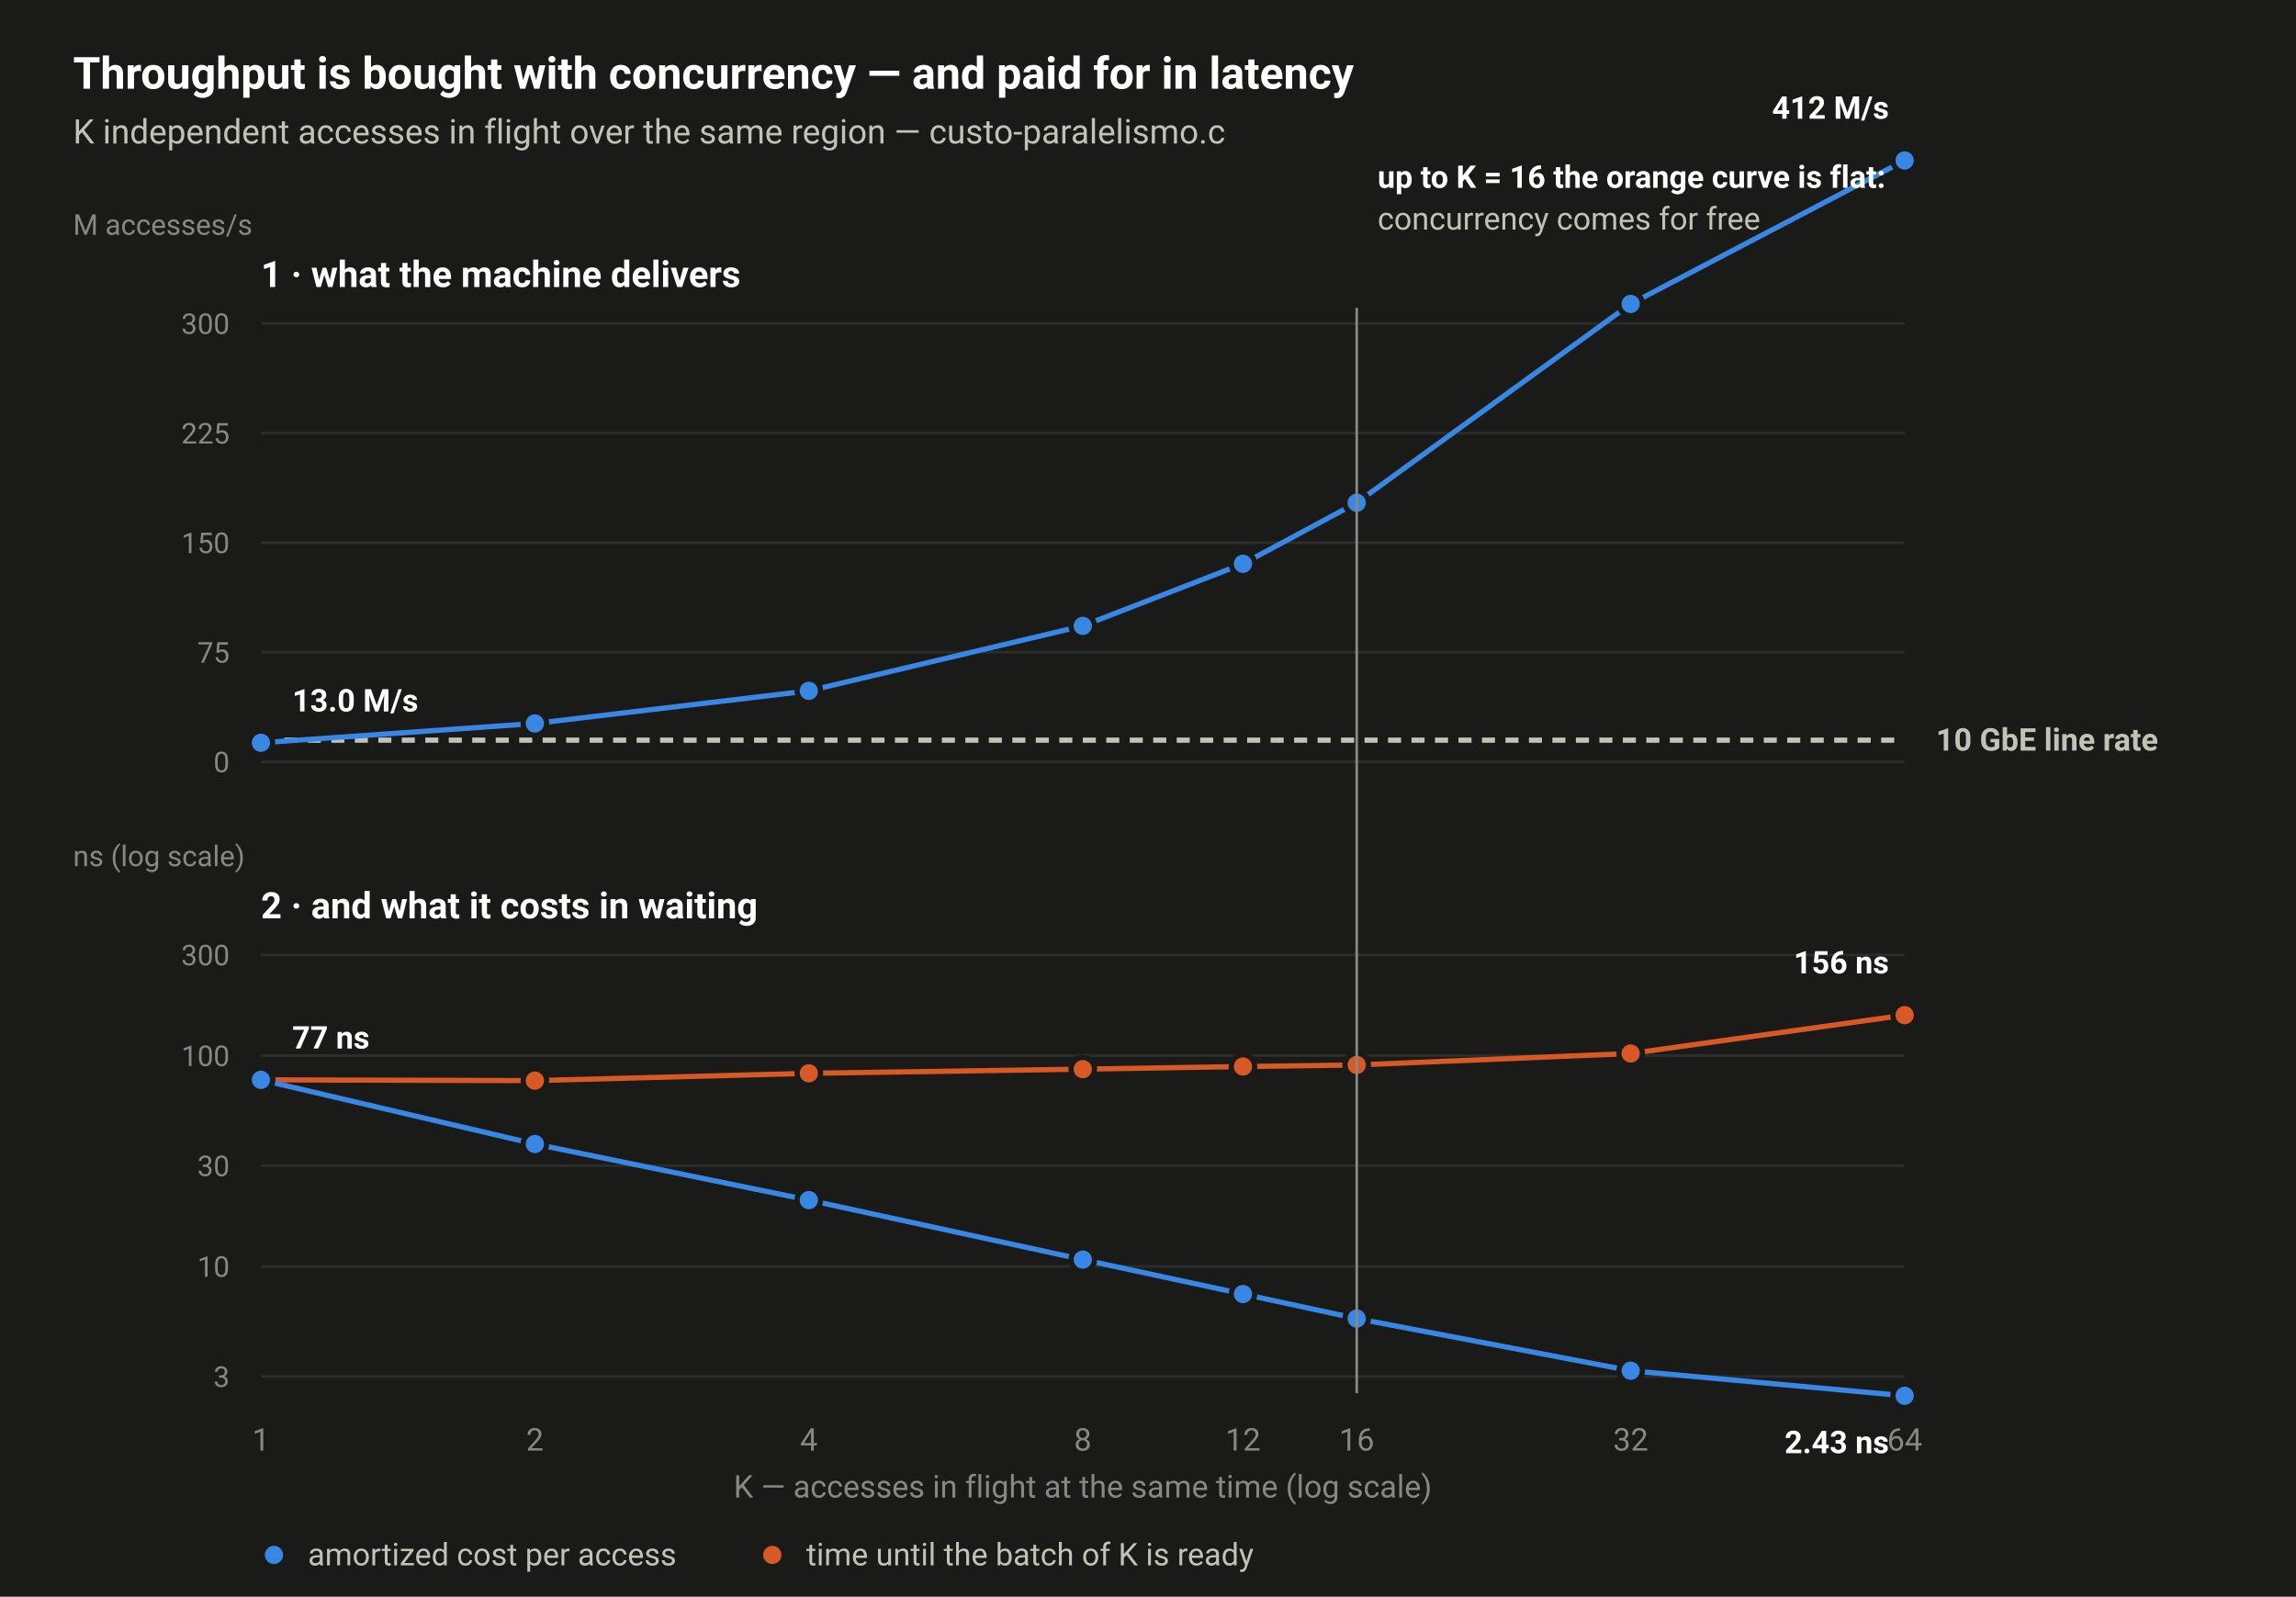
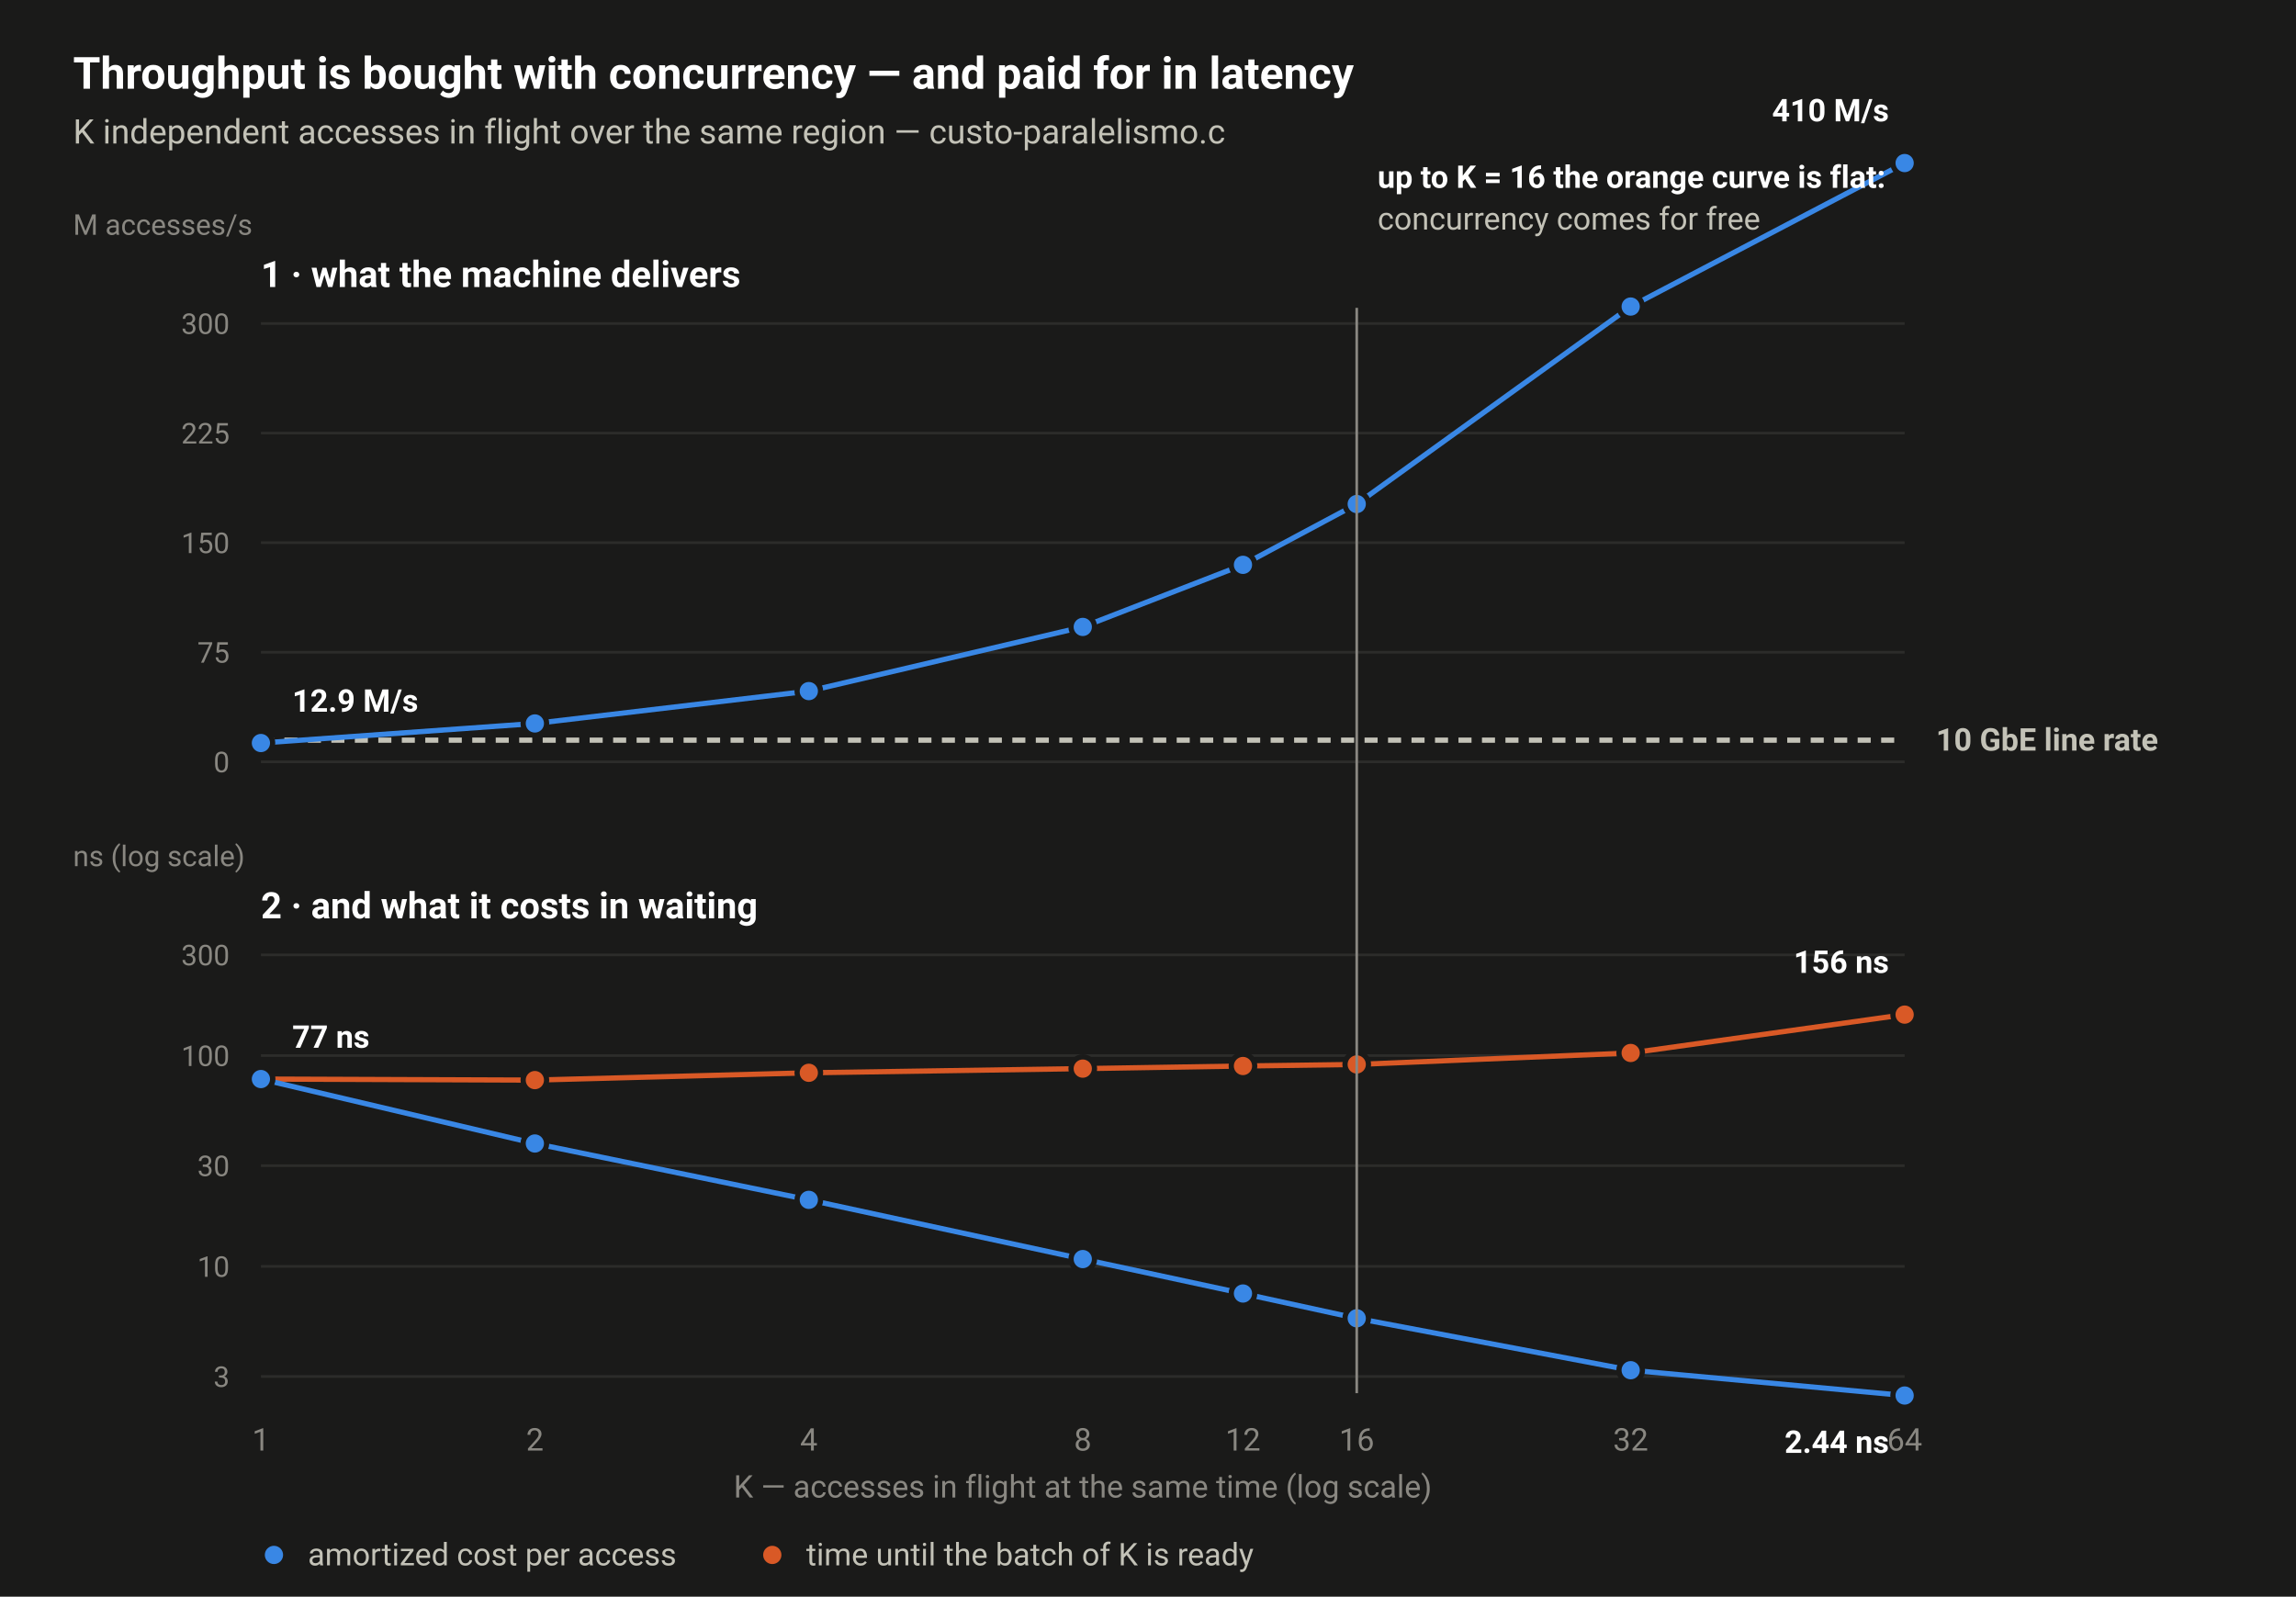
<svg xmlns="http://www.w3.org/2000/svg" viewBox="0 0 880 612" width="880" height="612" role="img" aria-labelledby="t d" font-family="system-ui, -apple-system, 'Segoe UI', Roboto, sans-serif">
  <rect width="880" height="612" fill="#1a1a19" />
  <text x="28.0" y="34.0" fill="#ffffff" font-size="17" font-weight="600" text-anchor="start" font-family="system-ui, -apple-system, 'Segoe UI', Roboto, sans-serif">Throughput is bought with concurrency — and paid for in latency</text>
  <text x="28.0" y="55.0" fill="#c3c2b7" font-size="13" font-weight="400" text-anchor="start" font-family="system-ui, -apple-system, 'Segoe UI', Roboto, sans-serif">K independent accesses in flight over the same region — custo-paralelismo.c</text>
  <text x="100.0" y="110.0" fill="#ffffff" font-size="14" font-weight="600" text-anchor="start" font-family="system-ui, -apple-system, 'Segoe UI', Roboto, sans-serif">1 · what the machine delivers</text>
  <text x="28.0" y="90.0" fill="#898781" font-size="11" font-weight="400" text-anchor="start" font-family="system-ui, -apple-system, 'Segoe UI', Roboto, sans-serif">M accesses/s</text>
  <line x1="100.0" y1="292.0" x2="730.0" y2="292.0" stroke="#2c2c2a" stroke-width="1" />
  <text x="88.0" y="296.0" fill="#898781" font-size="11" font-weight="400" text-anchor="end" font-family="system-ui, -apple-system, 'Segoe UI', Roboto, sans-serif" font-variant-numeric="tabular-nums">0</text>
  <line x1="100.0" y1="250.0" x2="730.0" y2="250.0" stroke="#2c2c2a" stroke-width="1" />
  <text x="88.0" y="254.0" fill="#898781" font-size="11" font-weight="400" text-anchor="end" font-family="system-ui, -apple-system, 'Segoe UI', Roboto, sans-serif" font-variant-numeric="tabular-nums">75</text>
  <line x1="100.0" y1="208.0" x2="730.0" y2="208.0" stroke="#2c2c2a" stroke-width="1" />
  <text x="88.0" y="212.0" fill="#898781" font-size="11" font-weight="400" text-anchor="end" font-family="system-ui, -apple-system, 'Segoe UI', Roboto, sans-serif" font-variant-numeric="tabular-nums">150</text>
  <line x1="100.0" y1="166.0" x2="730.0" y2="166.0" stroke="#2c2c2a" stroke-width="1" />
  <text x="88.0" y="170.0" fill="#898781" font-size="11" font-weight="400" text-anchor="end" font-family="system-ui, -apple-system, 'Segoe UI', Roboto, sans-serif" font-variant-numeric="tabular-nums">225</text>
  <line x1="100.0" y1="124.0" x2="730.0" y2="124.0" stroke="#2c2c2a" stroke-width="1" />
  <text x="88.0" y="128.0" fill="#898781" font-size="11" font-weight="400" text-anchor="end" font-family="system-ui, -apple-system, 'Segoe UI', Roboto, sans-serif" font-variant-numeric="tabular-nums">300</text>
  <line x1="100.0" y1="283.7" x2="730.0" y2="283.7" stroke="#c3c2b7" stroke-width="2" stroke-dasharray="5 4" />
  <text x="742.0" y="287.7" fill="#c3c2b7" font-size="12" font-weight="600" text-anchor="start" font-family="system-ui, -apple-system, 'Segoe UI', Roboto, sans-serif">10 GbE line rate</text>
-   <polyline points="100.0,284.7 205.0,277.3 310.0,264.8 415.0,239.9 476.4,216.1 520.0,192.7 625.0,116.5 730.0,61.5" fill="none" stroke="#3987e5" stroke-width="2" stroke-linejoin="round" stroke-linecap="round" />
-   <circle cx="100.0" cy="284.7" r="4.5" fill="#3987e5" stroke="#1a1a19" stroke-width="2" />
+   <polyline points="100.0,284.8 205.0,277.3 310.0,264.9 415.0,240.3 476.4,216.5 520.0,193.2 625.0,117.5 730.0,62.5" fill="none" stroke="#3987e5" stroke-width="2" stroke-linejoin="round" stroke-linecap="round" />
+   <circle cx="100.0" cy="284.8" r="4.5" fill="#3987e5" stroke="#1a1a19" stroke-width="2" />
  <circle cx="205.0" cy="277.3" r="4.5" fill="#3987e5" stroke="#1a1a19" stroke-width="2" />
-   <circle cx="310.0" cy="264.8" r="4.5" fill="#3987e5" stroke="#1a1a19" stroke-width="2" />
-   <circle cx="415.0" cy="239.9" r="4.5" fill="#3987e5" stroke="#1a1a19" stroke-width="2" />
-   <circle cx="476.4" cy="216.1" r="4.5" fill="#3987e5" stroke="#1a1a19" stroke-width="2" />
-   <circle cx="520.0" cy="192.7" r="4.5" fill="#3987e5" stroke="#1a1a19" stroke-width="2" />
-   <circle cx="625.0" cy="116.5" r="4.5" fill="#3987e5" stroke="#1a1a19" stroke-width="2" />
-   <circle cx="730.0" cy="61.5" r="4.5" fill="#3987e5" stroke="#1a1a19" stroke-width="2" />
-   <text x="724.0" y="45.5" fill="#ffffff" font-size="12" font-weight="600" text-anchor="end" font-family="system-ui, -apple-system, 'Segoe UI', Roboto, sans-serif" font-variant-numeric="tabular-nums">412 M/s</text>
-   <text x="112.0" y="272.7" fill="#ffffff" font-size="12" font-weight="600" text-anchor="start" font-family="system-ui, -apple-system, 'Segoe UI', Roboto, sans-serif" font-variant-numeric="tabular-nums">13.0 M/s</text>
+   <circle cx="310.0" cy="264.9" r="4.5" fill="#3987e5" stroke="#1a1a19" stroke-width="2" />
+   <circle cx="415.0" cy="240.3" r="4.5" fill="#3987e5" stroke="#1a1a19" stroke-width="2" />
+   <circle cx="476.4" cy="216.5" r="4.5" fill="#3987e5" stroke="#1a1a19" stroke-width="2" />
+   <circle cx="520.0" cy="193.2" r="4.5" fill="#3987e5" stroke="#1a1a19" stroke-width="2" />
+   <circle cx="625.0" cy="117.5" r="4.5" fill="#3987e5" stroke="#1a1a19" stroke-width="2" />
+   <circle cx="730.0" cy="62.5" r="4.5" fill="#3987e5" stroke="#1a1a19" stroke-width="2" />
+   <text x="724.0" y="46.5" fill="#ffffff" font-size="12" font-weight="600" text-anchor="end" font-family="system-ui, -apple-system, 'Segoe UI', Roboto, sans-serif" font-variant-numeric="tabular-nums">410 M/s</text>
+   <text x="112.0" y="272.8" fill="#ffffff" font-size="12" font-weight="600" text-anchor="start" font-family="system-ui, -apple-system, 'Segoe UI', Roboto, sans-serif" font-variant-numeric="tabular-nums">12.9 M/s</text>
  <text x="100.0" y="352.0" fill="#ffffff" font-size="14" font-weight="600" text-anchor="start" font-family="system-ui, -apple-system, 'Segoe UI', Roboto, sans-serif">2 · and what it costs in waiting</text>
  <text x="28.0" y="332.0" fill="#898781" font-size="11" font-weight="400" text-anchor="start" font-family="system-ui, -apple-system, 'Segoe UI', Roboto, sans-serif">ns (log scale)</text>
  <line x1="100.0" y1="527.6" x2="730.0" y2="527.6" stroke="#2c2c2a" stroke-width="1" />
  <text x="88.0" y="531.6" fill="#898781" font-size="11" font-weight="400" text-anchor="end" font-family="system-ui, -apple-system, 'Segoe UI', Roboto, sans-serif" font-variant-numeric="tabular-nums">3</text>
  <line x1="100.0" y1="485.4" x2="730.0" y2="485.4" stroke="#2c2c2a" stroke-width="1" />
  <text x="88.0" y="489.4" fill="#898781" font-size="11" font-weight="400" text-anchor="end" font-family="system-ui, -apple-system, 'Segoe UI', Roboto, sans-serif" font-variant-numeric="tabular-nums">10</text>
  <line x1="100.0" y1="446.8" x2="730.0" y2="446.8" stroke="#2c2c2a" stroke-width="1" />
  <text x="88.0" y="450.8" fill="#898781" font-size="11" font-weight="400" text-anchor="end" font-family="system-ui, -apple-system, 'Segoe UI', Roboto, sans-serif" font-variant-numeric="tabular-nums">30</text>
  <line x1="100.0" y1="404.6" x2="730.0" y2="404.6" stroke="#2c2c2a" stroke-width="1" />
  <text x="88.0" y="408.6" fill="#898781" font-size="11" font-weight="400" text-anchor="end" font-family="system-ui, -apple-system, 'Segoe UI', Roboto, sans-serif" font-variant-numeric="tabular-nums">100</text>
  <line x1="100.0" y1="366.0" x2="730.0" y2="366.0" stroke="#2c2c2a" stroke-width="1" />
  <text x="88.0" y="370.0" fill="#898781" font-size="11" font-weight="400" text-anchor="end" font-family="system-ui, -apple-system, 'Segoe UI', Roboto, sans-serif" font-variant-numeric="tabular-nums">300</text>
-   <polyline points="100.0,413.9 205.0,414.2 310.0,411.4 415.0,409.8 476.4,408.8 520.0,408.2 625.0,403.8 730.0,389.1" fill="none" stroke="#d95926" stroke-width="2" stroke-linejoin="round" stroke-linecap="round" />
-   <polyline points="100.0,413.9 205.0,438.5 310.0,460.0 415.0,482.8 476.4,496.0 520.0,505.4 625.0,525.4 730.0,535.0" fill="none" stroke="#3987e5" stroke-width="2" stroke-linejoin="round" stroke-linecap="round" />
-   <circle cx="100.0" cy="413.9" r="4.5" fill="#d95926" stroke="#1a1a19" stroke-width="2" />
-   <circle cx="205.0" cy="414.2" r="4.5" fill="#d95926" stroke="#1a1a19" stroke-width="2" />
-   <circle cx="310.0" cy="411.4" r="4.5" fill="#d95926" stroke="#1a1a19" stroke-width="2" />
-   <circle cx="415.0" cy="409.8" r="4.5" fill="#d95926" stroke="#1a1a19" stroke-width="2" />
-   <circle cx="476.4" cy="408.8" r="4.5" fill="#d95926" stroke="#1a1a19" stroke-width="2" />
-   <circle cx="520.0" cy="408.2" r="4.5" fill="#d95926" stroke="#1a1a19" stroke-width="2" />
-   <circle cx="625.0" cy="403.8" r="4.5" fill="#d95926" stroke="#1a1a19" stroke-width="2" />
-   <circle cx="730.0" cy="389.1" r="4.5" fill="#d95926" stroke="#1a1a19" stroke-width="2" />
-   <circle cx="100.0" cy="413.9" r="4.5" fill="#3987e5" stroke="#1a1a19" stroke-width="2" />
-   <circle cx="205.0" cy="438.5" r="4.5" fill="#3987e5" stroke="#1a1a19" stroke-width="2" />
-   <circle cx="310.0" cy="460.0" r="4.5" fill="#3987e5" stroke="#1a1a19" stroke-width="2" />
-   <circle cx="415.0" cy="482.8" r="4.5" fill="#3987e5" stroke="#1a1a19" stroke-width="2" />
-   <circle cx="476.4" cy="496.0" r="4.5" fill="#3987e5" stroke="#1a1a19" stroke-width="2" />
-   <circle cx="520.0" cy="505.4" r="4.5" fill="#3987e5" stroke="#1a1a19" stroke-width="2" />
-   <circle cx="625.0" cy="525.4" r="4.5" fill="#3987e5" stroke="#1a1a19" stroke-width="2" />
-   <circle cx="730.0" cy="535.0" r="4.5" fill="#3987e5" stroke="#1a1a19" stroke-width="2" />
-   <text x="724.0" y="373.1" fill="#ffffff" font-size="12" font-weight="600" text-anchor="end" font-family="system-ui, -apple-system, 'Segoe UI', Roboto, sans-serif" font-variant-numeric="tabular-nums">156 ns</text>
-   <text x="724.0" y="557.0" fill="#ffffff" font-size="12" font-weight="600" text-anchor="end" font-family="system-ui, -apple-system, 'Segoe UI', Roboto, sans-serif" font-variant-numeric="tabular-nums">2.43 ns</text>
-   <text x="112.0" y="401.9" fill="#ffffff" font-size="12" font-weight="600" text-anchor="start" font-family="system-ui, -apple-system, 'Segoe UI', Roboto, sans-serif" font-variant-numeric="tabular-nums">77 ns</text>
+   <polyline points="100.0,413.6 205.0,414.0 310.0,411.2 415.0,409.6 476.4,408.6 520.0,408.0 625.0,403.6 730.0,388.9" fill="none" stroke="#d95926" stroke-width="2" stroke-linejoin="round" stroke-linecap="round" />
+   <polyline points="100.0,413.6 205.0,438.3 310.0,459.9 415.0,482.6 476.4,495.8 520.0,505.3 625.0,525.2 730.0,534.9" fill="none" stroke="#3987e5" stroke-width="2" stroke-linejoin="round" stroke-linecap="round" />
+   <circle cx="100.0" cy="413.6" r="4.5" fill="#d95926" stroke="#1a1a19" stroke-width="2" />
+   <circle cx="205.0" cy="414.0" r="4.5" fill="#d95926" stroke="#1a1a19" stroke-width="2" />
+   <circle cx="310.0" cy="411.2" r="4.5" fill="#d95926" stroke="#1a1a19" stroke-width="2" />
+   <circle cx="415.0" cy="409.6" r="4.5" fill="#d95926" stroke="#1a1a19" stroke-width="2" />
+   <circle cx="476.4" cy="408.6" r="4.5" fill="#d95926" stroke="#1a1a19" stroke-width="2" />
+   <circle cx="520.0" cy="408.0" r="4.5" fill="#d95926" stroke="#1a1a19" stroke-width="2" />
+   <circle cx="625.0" cy="403.6" r="4.5" fill="#d95926" stroke="#1a1a19" stroke-width="2" />
+   <circle cx="730.0" cy="388.9" r="4.5" fill="#d95926" stroke="#1a1a19" stroke-width="2" />
+   <circle cx="100.0" cy="413.6" r="4.5" fill="#3987e5" stroke="#1a1a19" stroke-width="2" />
+   <circle cx="205.0" cy="438.3" r="4.5" fill="#3987e5" stroke="#1a1a19" stroke-width="2" />
+   <circle cx="310.0" cy="459.9" r="4.5" fill="#3987e5" stroke="#1a1a19" stroke-width="2" />
+   <circle cx="415.0" cy="482.6" r="4.5" fill="#3987e5" stroke="#1a1a19" stroke-width="2" />
+   <circle cx="476.4" cy="495.8" r="4.5" fill="#3987e5" stroke="#1a1a19" stroke-width="2" />
+   <circle cx="520.0" cy="505.3" r="4.5" fill="#3987e5" stroke="#1a1a19" stroke-width="2" />
+   <circle cx="625.0" cy="525.2" r="4.5" fill="#3987e5" stroke="#1a1a19" stroke-width="2" />
+   <circle cx="730.0" cy="534.9" r="4.5" fill="#3987e5" stroke="#1a1a19" stroke-width="2" />
+   <text x="724.0" y="372.9" fill="#ffffff" font-size="12" font-weight="600" text-anchor="end" font-family="system-ui, -apple-system, 'Segoe UI', Roboto, sans-serif" font-variant-numeric="tabular-nums">156 ns</text>
+   <text x="724.0" y="556.9" fill="#ffffff" font-size="12" font-weight="600" text-anchor="end" font-family="system-ui, -apple-system, 'Segoe UI', Roboto, sans-serif" font-variant-numeric="tabular-nums">2.44 ns</text>
+   <text x="112.0" y="401.6" fill="#ffffff" font-size="12" font-weight="600" text-anchor="start" font-family="system-ui, -apple-system, 'Segoe UI', Roboto, sans-serif" font-variant-numeric="tabular-nums">77 ns</text>
  <text x="100.0" y="556.0" fill="#898781" font-size="12" font-weight="400" text-anchor="middle" font-family="system-ui, -apple-system, 'Segoe UI', Roboto, sans-serif" font-variant-numeric="tabular-nums">1</text>
  <text x="205.0" y="556.0" fill="#898781" font-size="12" font-weight="400" text-anchor="middle" font-family="system-ui, -apple-system, 'Segoe UI', Roboto, sans-serif" font-variant-numeric="tabular-nums">2</text>
  <text x="310.0" y="556.0" fill="#898781" font-size="12" font-weight="400" text-anchor="middle" font-family="system-ui, -apple-system, 'Segoe UI', Roboto, sans-serif" font-variant-numeric="tabular-nums">4</text>
  <text x="415.0" y="556.0" fill="#898781" font-size="12" font-weight="400" text-anchor="middle" font-family="system-ui, -apple-system, 'Segoe UI', Roboto, sans-serif" font-variant-numeric="tabular-nums">8</text>
  <text x="476.4" y="556.0" fill="#898781" font-size="12" font-weight="400" text-anchor="middle" font-family="system-ui, -apple-system, 'Segoe UI', Roboto, sans-serif" font-variant-numeric="tabular-nums">12</text>
  <text x="520.0" y="556.0" fill="#898781" font-size="12" font-weight="400" text-anchor="middle" font-family="system-ui, -apple-system, 'Segoe UI', Roboto, sans-serif" font-variant-numeric="tabular-nums">16</text>
  <text x="625.0" y="556.0" fill="#898781" font-size="12" font-weight="400" text-anchor="middle" font-family="system-ui, -apple-system, 'Segoe UI', Roboto, sans-serif" font-variant-numeric="tabular-nums">32</text>
  <text x="730.0" y="556.0" fill="#898781" font-size="12" font-weight="400" text-anchor="middle" font-family="system-ui, -apple-system, 'Segoe UI', Roboto, sans-serif" font-variant-numeric="tabular-nums">64</text>
  <text x="415.0" y="574.0" fill="#898781" font-size="12" font-weight="400" text-anchor="middle" font-family="system-ui, -apple-system, 'Segoe UI', Roboto, sans-serif">K — accesses in flight at the same time (log scale)</text>
  <circle cx="105.0" cy="596.0" r="4.5" fill="#3987e5" stroke="#1a1a19" stroke-width="2" />
  <text x="118.0" y="600.0" fill="#c3c2b7" font-size="12" font-weight="400" text-anchor="start" font-family="system-ui, -apple-system, 'Segoe UI', Roboto, sans-serif">amortized cost per access</text>
  <circle cx="296.0" cy="596.0" r="4.5" fill="#d95926" stroke="#1a1a19" stroke-width="2" />
  <text x="309.0" y="600.0" fill="#c3c2b7" font-size="12" font-weight="400" text-anchor="start" font-family="system-ui, -apple-system, 'Segoe UI', Roboto, sans-serif">time until the batch of K is ready</text>
  <line x1="520.0" y1="118.0" x2="520.0" y2="534.0" stroke="#898781" stroke-width="1" />
  <text x="528.0" y="72.0" fill="#ffffff" font-size="12" font-weight="600" text-anchor="start" font-family="system-ui, -apple-system, 'Segoe UI', Roboto, sans-serif">up to K = 16 the orange curve is flat:</text>
  <text x="528.0" y="88.0" fill="#c3c2b7" font-size="12" font-weight="400" text-anchor="start" font-family="system-ui, -apple-system, 'Segoe UI', Roboto, sans-serif">concurrency comes for free</text>
</svg>
